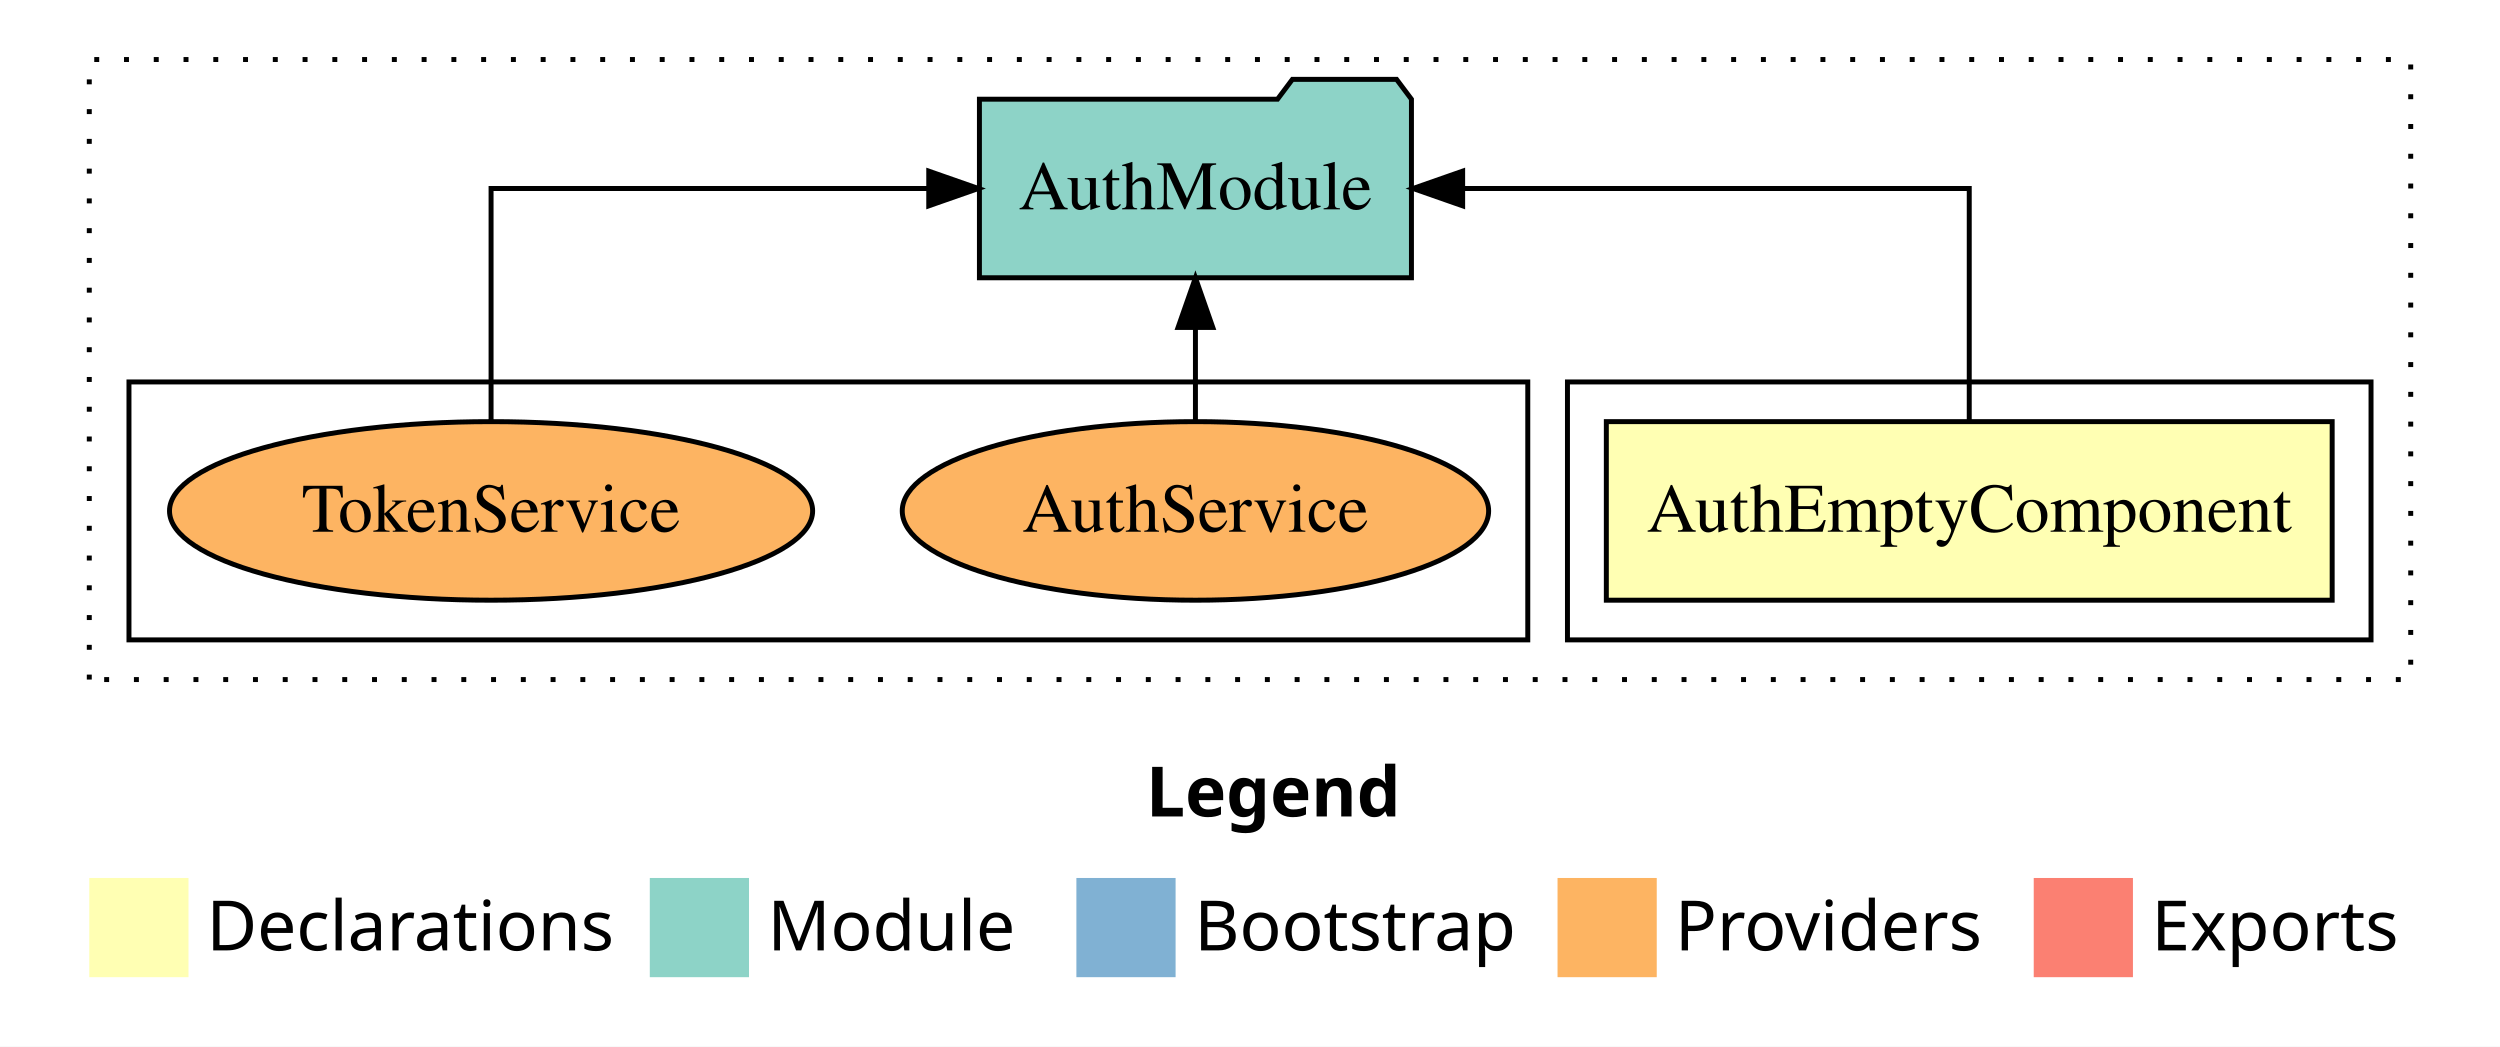
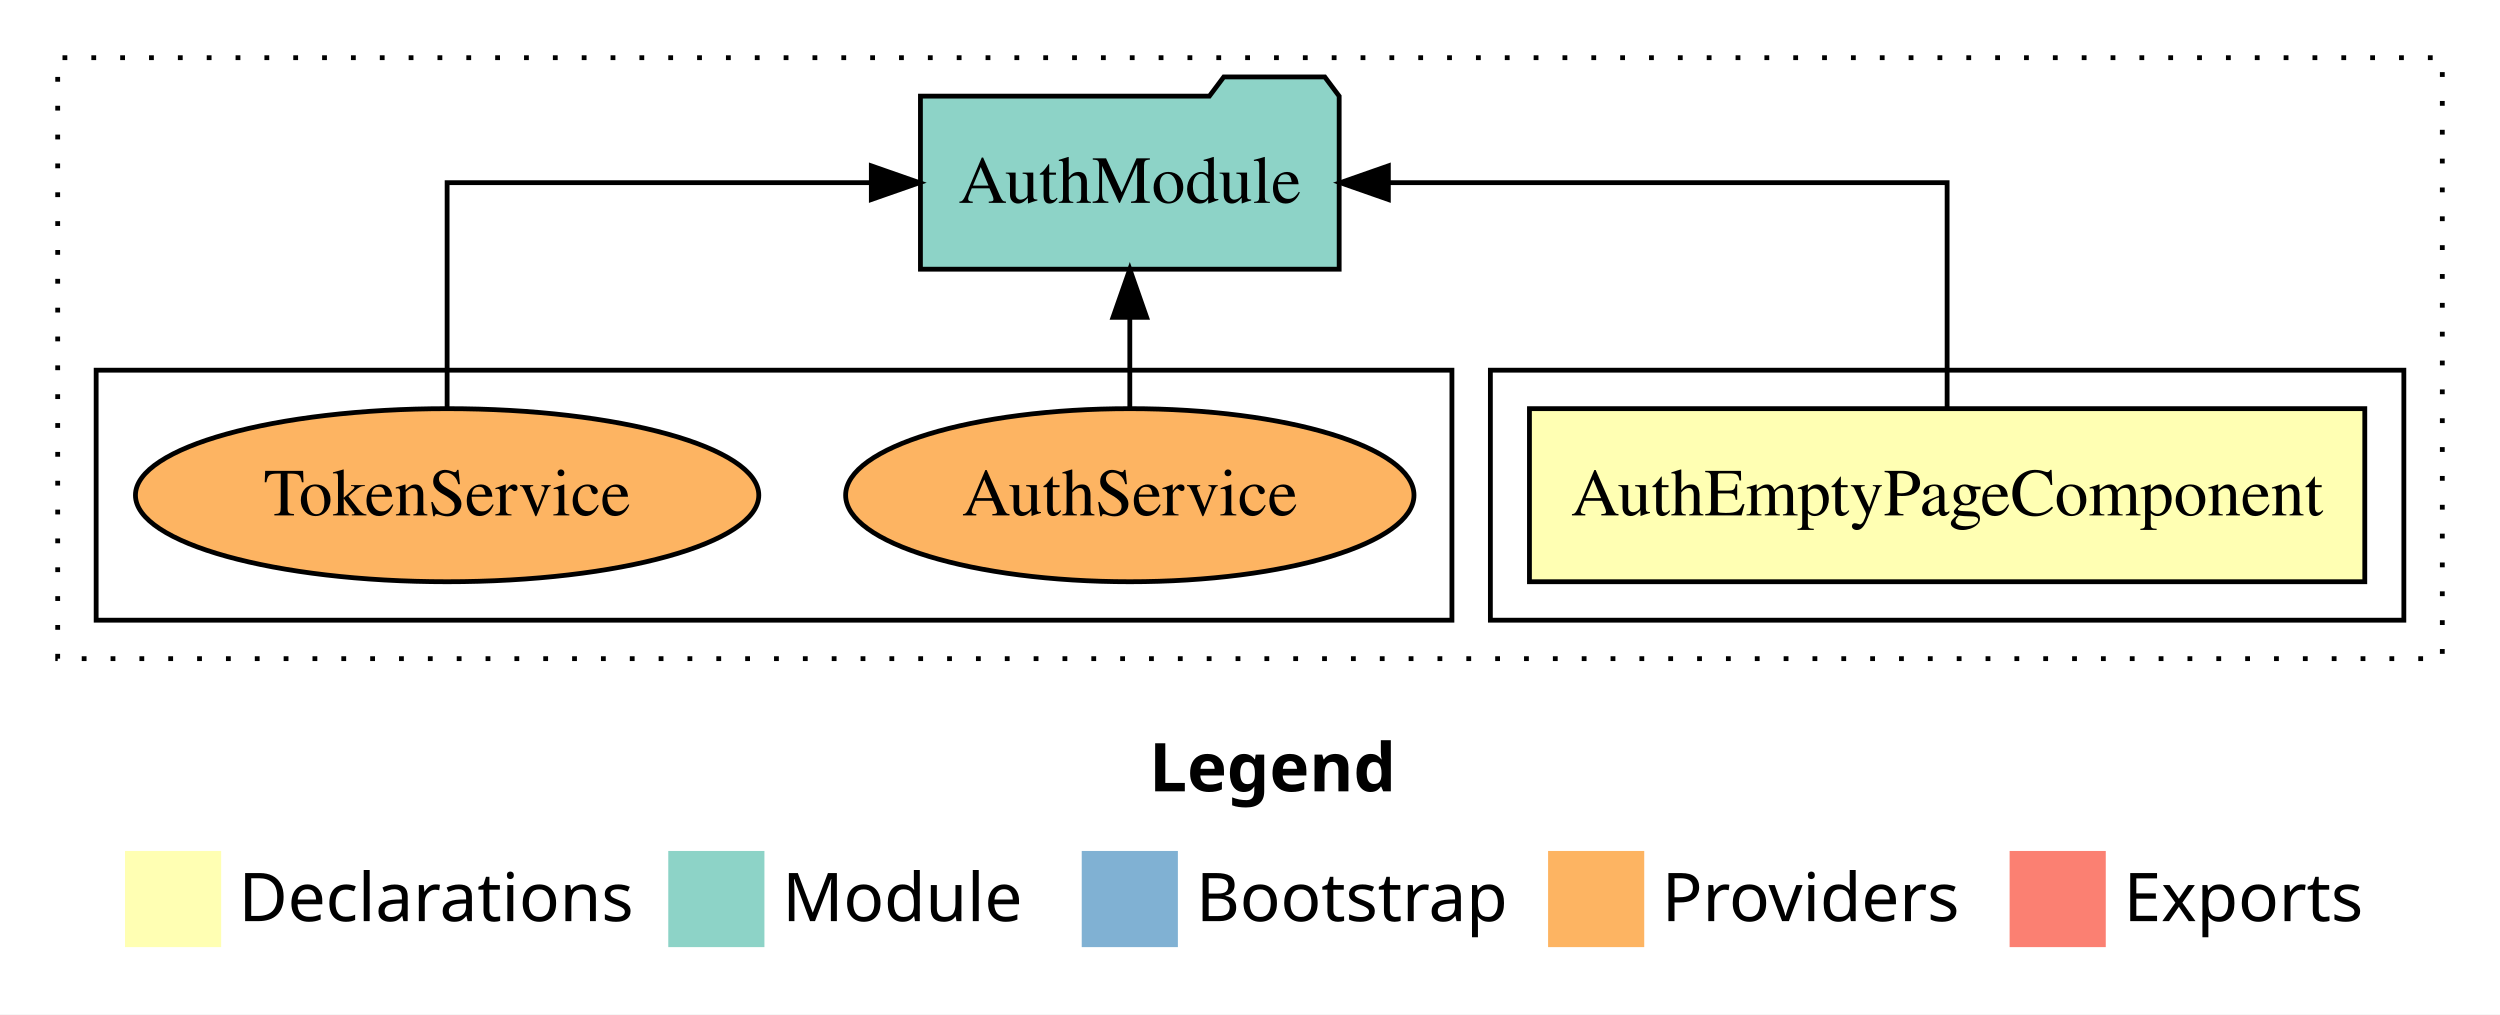
- <svg xmlns="http://www.w3.org/2000/svg" width="504pt" height="211pt" viewBox="0.00 0.00 504.00 211.00">
+ <svg xmlns="http://www.w3.org/2000/svg" width="520pt" height="211pt" viewBox="0.00 0.00 520.00 211.00">
  <g id="graph0" class="graph" transform="scale(1 1) rotate(0) translate(4 207)">
-     <polygon fill="#ffffff" stroke="transparent" points="-4,4 -4,-207 500,-207 500,4 -4,4" />
-     <text text-anchor="start" x="227.009" y="-42.4" font-family="sans-serif" font-weight="bold" font-size="14.00" fill="#000000">Legend</text>
-     <polygon fill="#ffffb3" stroke="transparent" points="14,-10 14,-30 34,-30 34,-10 14,-10" />
-     <text text-anchor="start" x="37.629" y="-15.4" font-family="sans-serif" font-size="14.00" fill="#000000">  Declarations</text>
-     <polygon fill="#8dd3c7" stroke="transparent" points="127,-10 127,-30 147,-30 147,-10 127,-10" />
-     <text text-anchor="start" x="150.725" y="-15.4" font-family="sans-serif" font-size="14.00" fill="#000000">  Module</text>
-     <polygon fill="#80b1d3" stroke="transparent" points="213,-10 213,-30 233,-30 233,-10 213,-10" />
-     <text text-anchor="start" x="236.781" y="-15.4" font-family="sans-serif" font-size="14.00" fill="#000000">  Bootstrap</text>
-     <polygon fill="#fdb462" stroke="transparent" points="310,-10 310,-30 330,-30 330,-10 310,-10" />
-     <text text-anchor="start" x="333.673" y="-15.4" font-family="sans-serif" font-size="14.00" fill="#000000">  Providers</text>
-     <polygon fill="#fb8072" stroke="transparent" points="406,-10 406,-30 426,-30 426,-10 406,-10" />
-     <text text-anchor="start" x="429.726" y="-15.4" font-family="sans-serif" font-size="14.00" fill="#000000">  Exports</text>
+     <polygon fill="#ffffff" stroke="transparent" points="-4,4 -4,-207 516,-207 516,4 -4,4" />
+     <text text-anchor="start" x="235.009" y="-42.4" font-family="sans-serif" font-weight="bold" font-size="14.00" fill="#000000">Legend</text>
+     <polygon fill="#ffffb3" stroke="transparent" points="22,-10 22,-30 42,-30 42,-10 22,-10" />
+     <text text-anchor="start" x="45.629" y="-15.4" font-family="sans-serif" font-size="14.00" fill="#000000">  Declarations</text>
+     <polygon fill="#8dd3c7" stroke="transparent" points="135,-10 135,-30 155,-30 155,-10 135,-10" />
+     <text text-anchor="start" x="158.725" y="-15.4" font-family="sans-serif" font-size="14.00" fill="#000000">  Module</text>
+     <polygon fill="#80b1d3" stroke="transparent" points="221,-10 221,-30 241,-30 241,-10 221,-10" />
+     <text text-anchor="start" x="244.781" y="-15.4" font-family="sans-serif" font-size="14.00" fill="#000000">  Bootstrap</text>
+     <polygon fill="#fdb462" stroke="transparent" points="318,-10 318,-30 338,-30 338,-10 318,-10" />
+     <text text-anchor="start" x="341.673" y="-15.4" font-family="sans-serif" font-size="14.00" fill="#000000">  Providers</text>
+     <polygon fill="#fb8072" stroke="transparent" points="414,-10 414,-30 434,-30 434,-10 414,-10" />
+     <text text-anchor="start" x="437.726" y="-15.4" font-family="sans-serif" font-size="14.00" fill="#000000">  Exports</text>
    <g id="clust1" class="cluster">
-       <polygon fill="none" stroke="#000000" stroke-dasharray="1,5" points="14,-70 14,-195 482,-195 482,-70 14,-70" />
+       <polygon fill="none" stroke="#000000" stroke-dasharray="1,5" points="8,-70 8,-195 504,-195 504,-70 8,-70" />
    </g>
    <g id="clust2" class="cluster">
-       <polygon fill="none" stroke="#000000" points="312,-78 312,-130 474,-130 474,-78 312,-78" />
+       <polygon fill="none" stroke="#000000" points="306,-78 306,-130 496,-130 496,-78 306,-78" />
    </g>
    <g id="clust7" class="cluster">
-       <polygon fill="none" stroke="#000000" points="22,-78 22,-130 304,-130 304,-78 22,-78" />
+       <polygon fill="none" stroke="#000000" points="16,-78 16,-130 298,-130 298,-78 16,-78" />
    </g>
    <g id="node1" class="node">
-       <polygon fill="#ffffb3" stroke="#000000" points="466.164,-122 319.836,-122 319.836,-86 466.164,-86 466.164,-122" />
-       <text text-anchor="middle" x="393" y="-99.8" font-family="Times,serif" font-size="14.00" fill="#000000">AuthEmptyComponent</text>
+       <polygon fill="#ffffb3" stroke="#000000" points="487.875,-122 314.125,-122 314.125,-86 487.875,-86 487.875,-122" />
+       <text text-anchor="middle" x="401" y="-99.8" font-family="Times,serif" font-size="14.00" fill="#000000">AuthEmptyPageComponent</text>
    </g>
    <g id="node2" class="node">
-       <polygon fill="#8dd3c7" stroke="#000000" points="280.548,-187 277.548,-191 256.548,-191 253.548,-187 193.452,-187 193.452,-151 280.548,-151 280.548,-187" />
-       <text text-anchor="middle" x="237" y="-164.8" font-family="Times,serif" font-size="14.00" fill="#000000">AuthModule</text>
+       <polygon fill="#8dd3c7" stroke="#000000" points="274.548,-187 271.548,-191 250.548,-191 247.548,-187 187.452,-187 187.452,-151 274.548,-151 274.548,-187" />
+       <text text-anchor="middle" x="231" y="-164.8" font-family="Times,serif" font-size="14.00" fill="#000000">AuthModule</text>
    </g>
    <g id="edge1" class="edge">
-       <path fill="none" stroke="#000000" d="M393,-122.106C393,-141.339 393,-169 393,-169 393,-169 290.87,-169 290.87,-169" />
-       <polygon fill="#000000" stroke="#000000" points="290.87,-165.5 280.87,-169 290.87,-172.5 290.87,-165.5" />
+       <path fill="none" stroke="#000000" d="M401,-122.106C401,-141.339 401,-169 401,-169 401,-169 284.779,-169 284.779,-169" />
+       <polygon fill="#000000" stroke="#000000" points="284.779,-165.5 274.779,-169 284.779,-172.5 284.779,-165.5" />
    </g>
    <g id="node3" class="node">
-       <ellipse fill="#fdb462" stroke="#000000" cx="237" cy="-104" rx="59.108" ry="18" />
-       <text text-anchor="middle" x="237" y="-99.8" font-family="Times,serif" font-size="14.00" fill="#000000">AuthService</text>
+       <ellipse fill="#fdb462" stroke="#000000" cx="231" cy="-104" rx="59.108" ry="18" />
+       <text text-anchor="middle" x="231" y="-99.8" font-family="Times,serif" font-size="14.00" fill="#000000">AuthService</text>
    </g>
    <g id="edge2" class="edge">
-       <path fill="none" stroke="#000000" d="M237,-122.106C237,-122.106 237,-140.991 237,-140.991" />
-       <polygon fill="#000000" stroke="#000000" points="233.5,-140.991 237,-150.991 240.5,-140.991 233.5,-140.991" />
+       <path fill="none" stroke="#000000" d="M231,-122.106C231,-122.106 231,-140.991 231,-140.991" />
+       <polygon fill="#000000" stroke="#000000" points="227.5,-140.991 231,-150.991 234.5,-140.991 227.5,-140.991" />
    </g>
    <g id="node4" class="node">
-       <ellipse fill="#fdb462" stroke="#000000" cx="95" cy="-104" rx="64.827" ry="18" />
-       <text text-anchor="middle" x="95" y="-99.8" font-family="Times,serif" font-size="14.00" fill="#000000">TokenService</text>
+       <ellipse fill="#fdb462" stroke="#000000" cx="89" cy="-104" rx="64.827" ry="18" />
+       <text text-anchor="middle" x="89" y="-99.8" font-family="Times,serif" font-size="14.00" fill="#000000">TokenService</text>
    </g>
    <g id="edge3" class="edge">
-       <path fill="none" stroke="#000000" d="M95,-122.106C95,-141.339 95,-169 95,-169 95,-169 183.237,-169 183.237,-169" />
-       <polygon fill="#000000" stroke="#000000" points="183.237,-172.5 193.237,-169 183.237,-165.5 183.237,-172.5" />
+       <path fill="none" stroke="#000000" d="M89,-122.106C89,-141.339 89,-169 89,-169 89,-169 177.237,-169 177.237,-169" />
+       <polygon fill="#000000" stroke="#000000" points="177.237,-172.5 187.237,-169 177.237,-165.5 177.237,-172.5" />
    </g>
  </g>
</svg>
